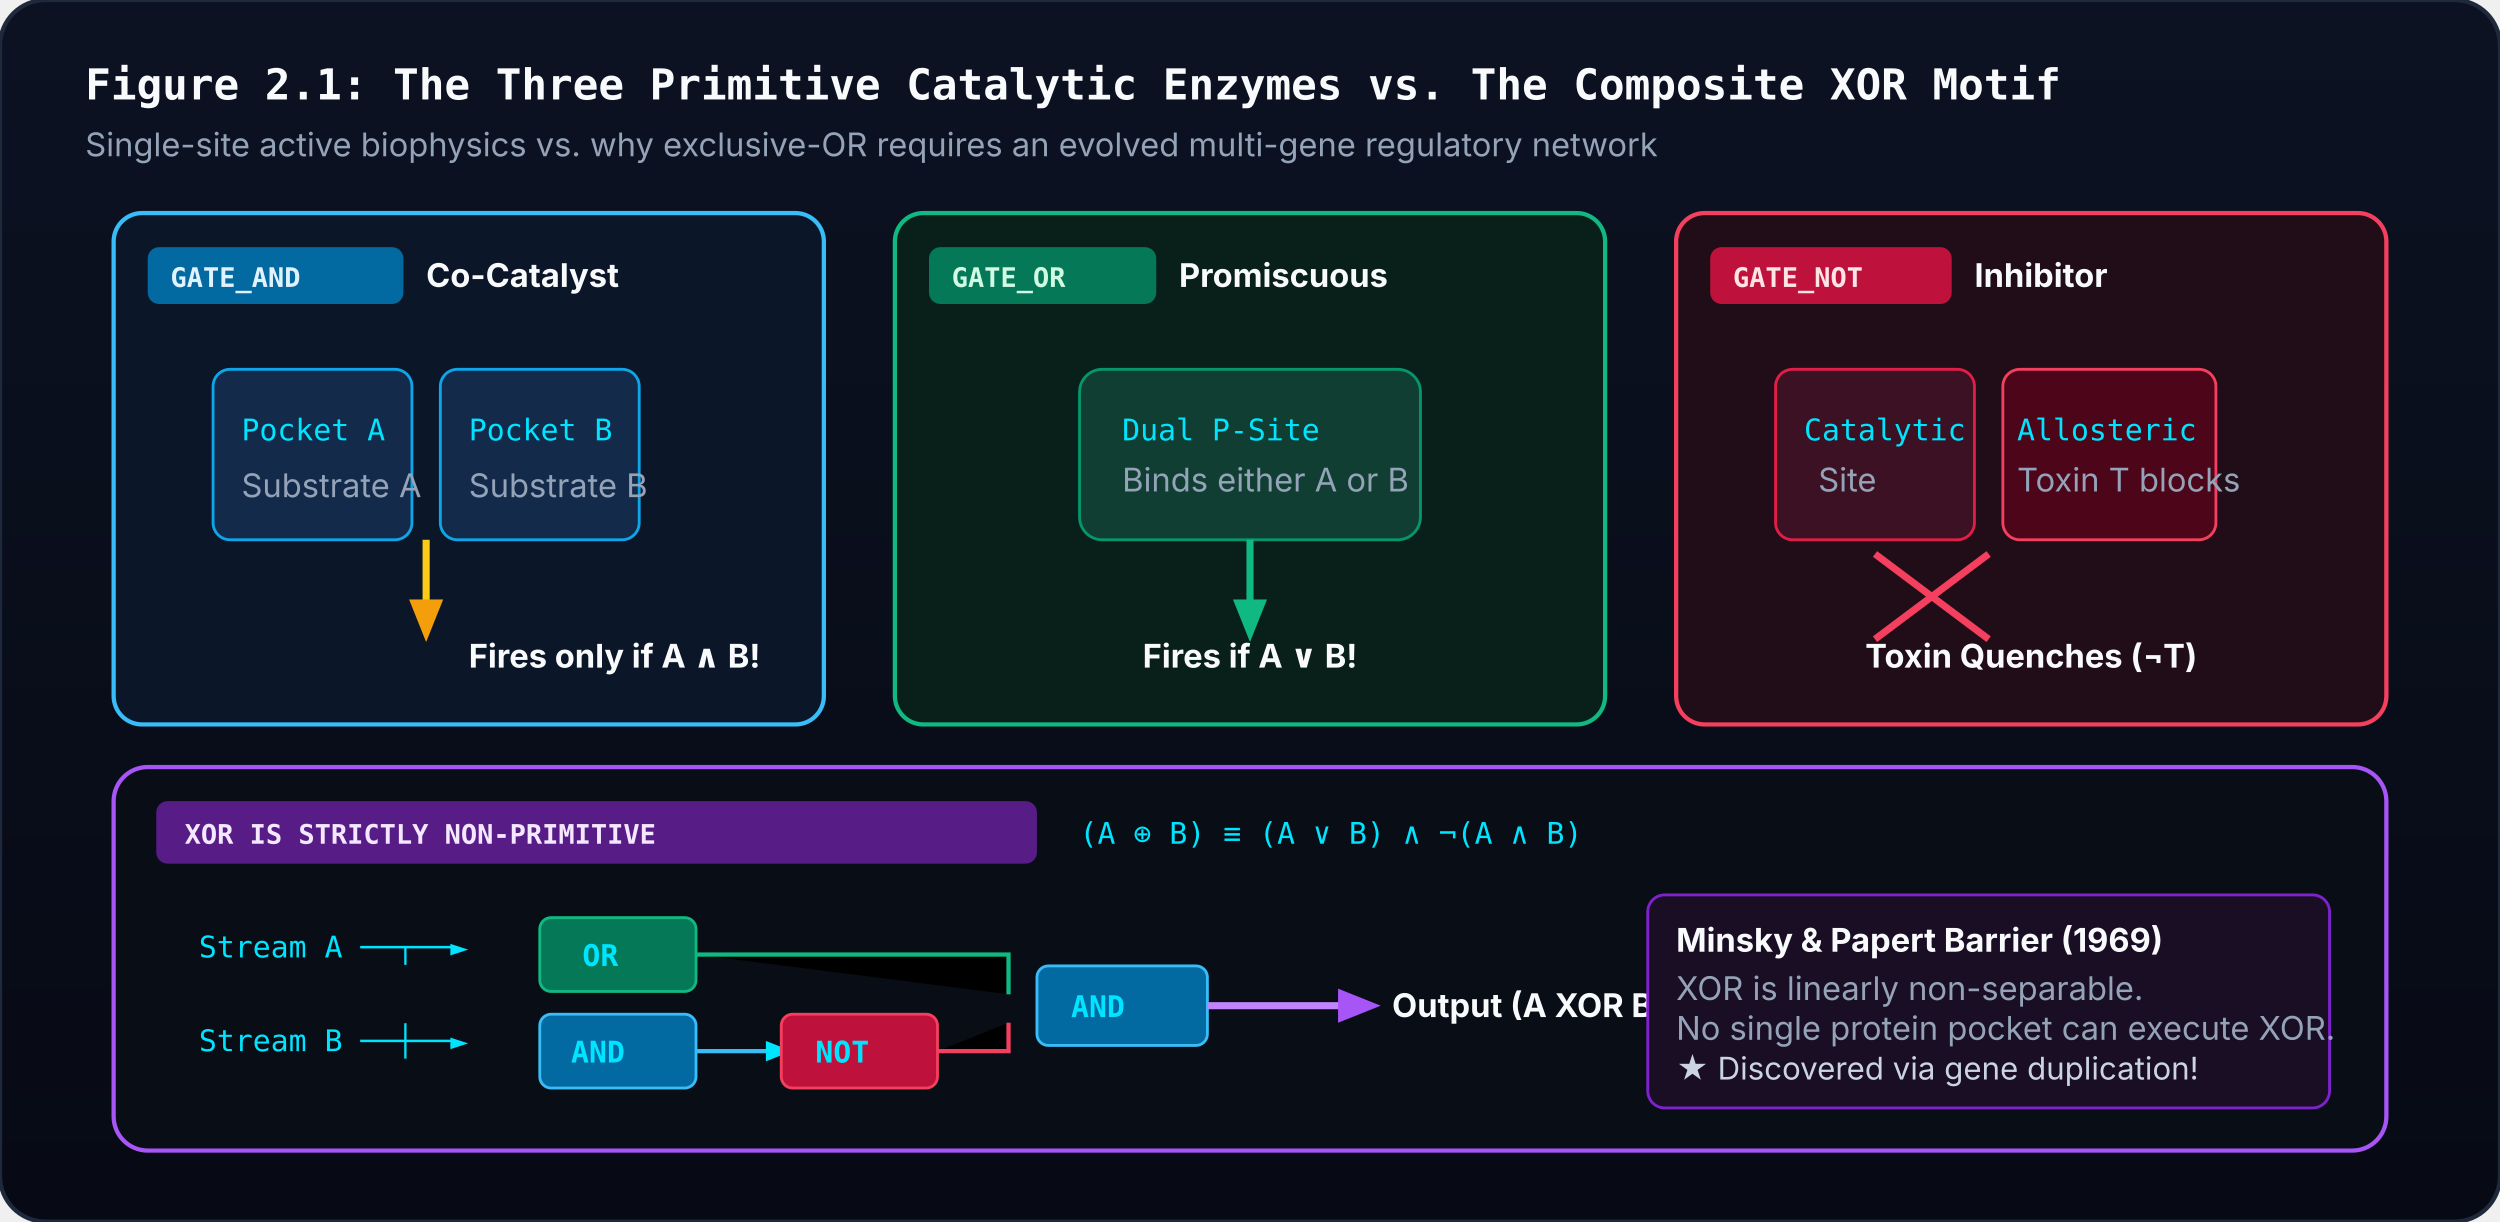
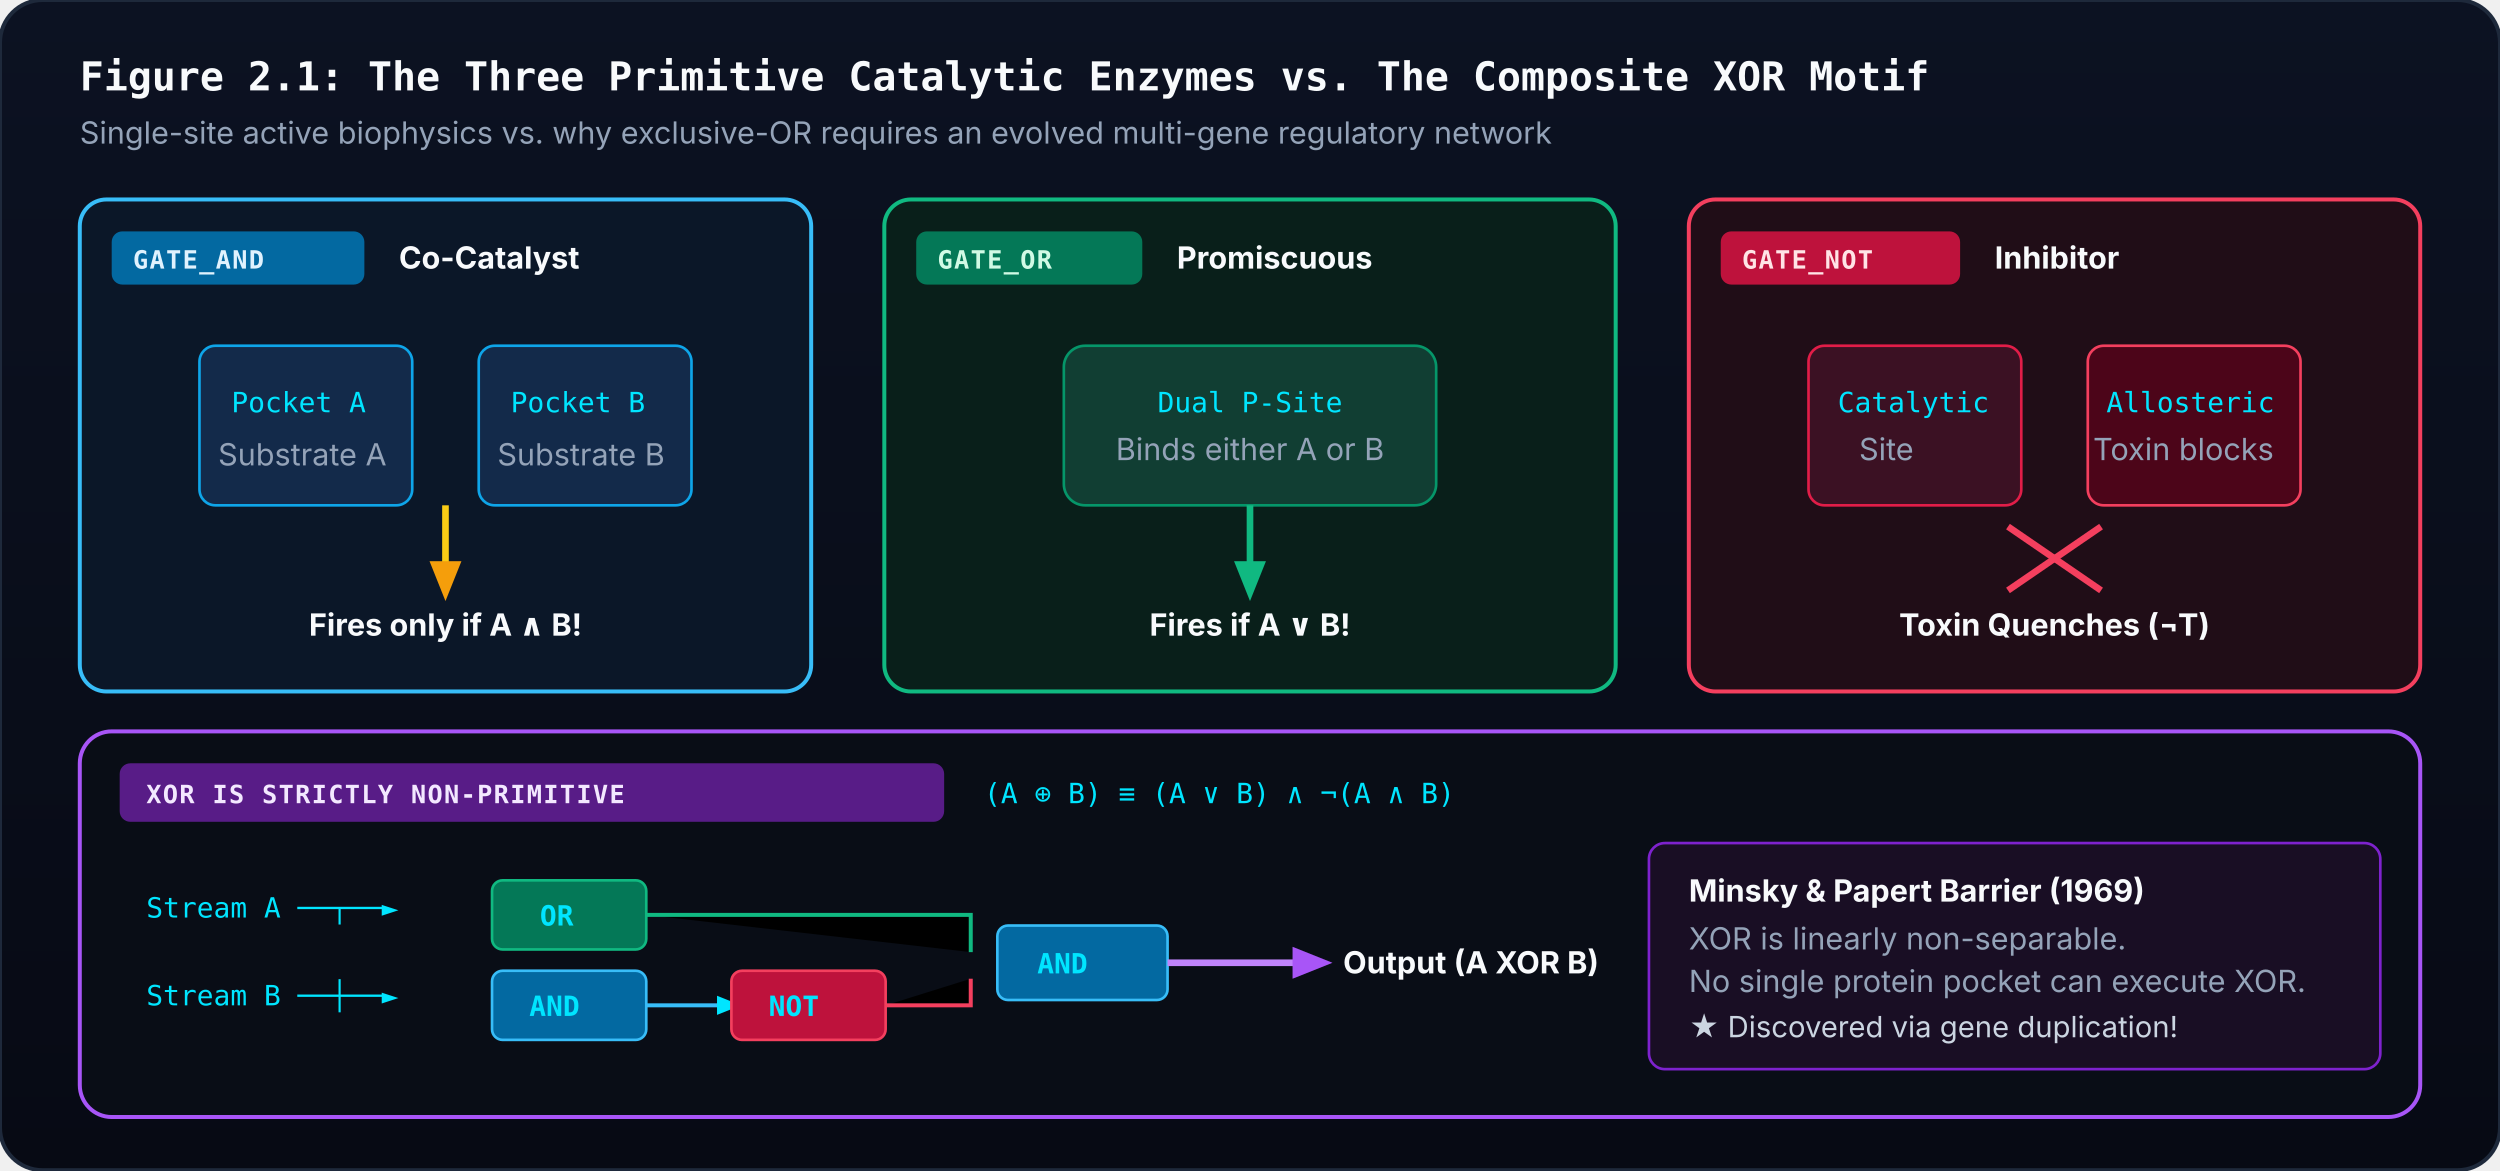
- <svg xmlns="http://www.w3.org/2000/svg" viewBox="0 0 880 430" width="880" height="430" class="w-full h-auto font-sans">
+ <svg xmlns="http://www.w3.org/2000/svg" viewBox="0 0 940 440" width="940" height="440" class="w-full h-auto font-sans">
  <defs>
    <linearGradient id="panelGrad" x1="0%" y1="0%" x2="0%" y2="100%">
      <stop offset="0%" stop-color="#0c1222" />
      <stop offset="100%" stop-color="#070a14" />
    </linearGradient>
    <linearGradient id="cardGrad" x1="0%" y1="0%" x2="0%" y2="100%">
      <stop offset="0%" stop-color="#131c31" />
      <stop offset="100%" stop-color="#0a0f1d" />
    </linearGradient>
    <linearGradient id="cyanGrad" x1="0%" y1="0%" x2="100%" y2="100%">
      <stop offset="0%" stop-color="#00e5ff" />
      <stop offset="100%" stop-color="#0284c7" />
    </linearGradient>
    <linearGradient id="emeraldGrad" x1="0%" y1="0%" x2="100%" y2="100%">
      <stop offset="0%" stop-color="#10b981" />
      <stop offset="100%" stop-color="#047857" />
    </linearGradient>
    <linearGradient id="roseGrad" x1="0%" y1="0%" x2="100%" y2="100%">
      <stop offset="0%" stop-color="#f43f5e" />
      <stop offset="100%" stop-color="#be123c" />
    </linearGradient>
    <linearGradient id="amberGrad" x1="0%" y1="0%" x2="100%" y2="100%">
      <stop offset="0%" stop-color="#f59e0b" />
      <stop offset="100%" stop-color="#b45309" />
    </linearGradient>
    <linearGradient id="purpleGrad" x1="0%" y1="0%" x2="100%" y2="100%">
      <stop offset="0%" stop-color="#a855f7" />
      <stop offset="100%" stop-color="#6b21a8" />
    </linearGradient>
    <marker id="arrow-cyan" viewBox="0 0 10 10" refX="6" refY="5" markerWidth="6" markerHeight="6" orient="auto-start-reverse">
      <path d="M 0 1 L 10 5 L 0 9 z" fill="#00e5ff" />
    </marker>
    <marker id="arrow-emerald" viewBox="0 0 10 10" refX="6" refY="5" markerWidth="6" markerHeight="6" orient="auto-start-reverse">
      <path d="M 0 1 L 10 5 L 0 9 z" fill="#10b981" />
    </marker>
    <marker id="arrow-rose" viewBox="0 0 10 10" refX="6" refY="5" markerWidth="6" markerHeight="6" orient="auto-start-reverse">
      <path d="M 0 1 L 10 5 L 0 9 z" fill="#f43f5e" />
    </marker>
    <marker id="arrow-amber" viewBox="0 0 10 10" refX="6" refY="5" markerWidth="6" markerHeight="6" orient="auto-start-reverse">
      <path d="M 0 1 L 10 5 L 0 9 z" fill="#f59e0b" />
    </marker>
    <marker id="arrow-purple" viewBox="0 0 10 10" refX="6" refY="5" markerWidth="6" markerHeight="6" orient="auto-start-reverse">
      <path d="M 0 1 L 10 5 L 0 9 z" fill="#a855f7" />
    </marker>
    <marker id="arrow-slate" viewBox="0 0 10 10" refX="6" refY="5" markerWidth="6" markerHeight="6" orient="auto-start-reverse">
      <path d="M 0 1 L 10 5 L 0 9 z" fill="#64748b" />
    </marker>
    <filter id="glow-cyan" x="-20%" y="-20%" width="140%" height="140%">
      <feGaussianBlur stdDeviation="3" result="blur" />
      <feComposite in="SourceGraphic" in2="blur" operator="over" />
    </filter>
    <filter id="glow-emerald" x="-20%" y="-20%" width="140%" height="140%">
      <feGaussianBlur stdDeviation="3" result="blur" />
      <feComposite in="SourceGraphic" in2="blur" operator="over" />
    </filter>
  </defs>
  <style>
-     .title { font-family: 'Cascadia Code', Consolas, monospace; font-size: 15px; font-weight: bold; fill: #f8fafc; }
-     .subtitle { font-family: 'Inter', system-ui, sans-serif; font-size: 11.5px; fill: #94a3b8; }
-     .label { font-family: 'Inter', system-ui, sans-serif; font-size: 11px; fill: #cbd5e1; }
-     .label-bold { font-family: 'Inter', system-ui, sans-serif; font-size: 11.5px; font-weight: bold; fill: #f8fafc; }
-     .code { font-family: 'Cascadia Code', Consolas, monospace; font-size: 10.5px; fill: #00e5ff; }
-     .badge { font-family: 'Cascadia Code', Consolas, monospace; font-size: 9.5px; font-weight: bold; }
+     .title { font-family: ui-monospace, 'Cascadia Code', Consolas, 'SF Mono', monospace; font-size: 15px; font-weight: bold; fill: #f8fafc; }
+     .subtitle { font-family: system-ui, -apple-system, 'Inter', sans-serif; font-size: 11.5px; fill: #94a3b8; }
+     .label { font-family: system-ui, -apple-system, 'Inter', sans-serif; font-size: 11px; fill: #cbd5e1; }
+     .label-bold { font-family: system-ui, -apple-system, 'Inter', sans-serif; font-size: 11.5px; font-weight: bold; fill: #f8fafc; }
+     .code { font-family: ui-monospace, 'Cascadia Code', Consolas, 'SF Mono', monospace; font-size: 10.5px; fill: #00e5ff; }
+     .badge { font-family: ui-monospace, 'Cascadia Code', Consolas, 'SF Mono', monospace; font-size: 9.5px; font-weight: bold; letter-spacing: 0.5px; }
  </style>
-   <rect width="880" height="430" rx="16" fill="url(#panelGrad)" stroke="#1e293b" stroke-width="1.5" />
-   <g transform="translate(30, 35)">
+   <rect width="940" height="440" rx="16" fill="url(#panelGrad)" stroke="#1e293b" stroke-width="1.5" />
+   <g transform="translate(30, 34)">
    <text class="title">Figure 2.1: The Three Primitive Catalytic Enzymes vs. The Composite XOR Motif</text>
    <text y="20" class="subtitle">Single-site active biophysics vs. why exclusive-OR requires an evolved multi-gene regulatory network</text>
  </g>
-   <g transform="translate(40, 75)">
-     <rect width="250" height="180" rx="10" fill="#0b1728" stroke="#38bdf8" stroke-width="1.5" />
-     <rect x="12" y="12" width="90" height="20" rx="4" fill="#0369a1" />
+   <g transform="translate(30, 75)">
+     <rect width="275" height="185" rx="10" fill="#0b1728" stroke="#38bdf8" stroke-width="1.5" />
+     <rect x="12" y="12" width="95" height="20" rx="4" fill="#0369a1" />
    <text x="20" y="26" class="badge" fill="#e0f2fe">GATE_AND</text>
-     <text x="110" y="26" class="label-bold" fill="#38bdf8">Co-Catalyst</text>
-     <rect x="35" y="55" width="70" height="60" rx="6" fill="#132a4a" stroke="#0ea5e9" stroke-width="1" />
-     <text x="45" y="80" class="code" font-size="10" fill="#38bdf8">Pocket A</text>
-     <text x="45" y="100" class="subtitle" font-size="9">Substrate A</text>
-     <rect x="115" y="55" width="70" height="60" rx="6" fill="#132a4a" stroke="#0ea5e9" stroke-width="1" />
-     <text x="125" y="80" class="code" font-size="10" fill="#38bdf8">Pocket B</text>
-     <text x="125" y="100" class="subtitle" font-size="9">Substrate B</text>
-     <path d="M 110 115 L 110 145" stroke="#facc15" stroke-width="2.5" marker-end="url(#arrow-amber)" />
-     <text x="125" y="160" class="label-bold" fill="#facc15">Fires only if A ∧ B!</text>
+     <text x="120" y="26" class="label-bold" fill="#38bdf8">Co-Catalyst</text>
+     <rect x="45" y="55" width="80" height="60" rx="6" fill="#132a4a" stroke="#0ea5e9" stroke-width="1" />
+     <text x="57" y="80" class="code" font-size="10" fill="#38bdf8">Pocket A</text>
+     <text x="52" y="100" class="subtitle" font-size="9">Substrate A</text>
+     <rect x="150" y="55" width="80" height="60" rx="6" fill="#132a4a" stroke="#0ea5e9" stroke-width="1" />
+     <text x="162" y="80" class="code" font-size="10" fill="#38bdf8">Pocket B</text>
+     <text x="157" y="100" class="subtitle" font-size="9">Substrate B</text>
+     <path d="M 137.5 115 L 137.5 145" stroke="#facc15" stroke-width="2.5" marker-end="url(#arrow-amber)" />
+     <text x="137.5" y="164" class="label-bold" text-anchor="middle" fill="#facc15">Fires only if A ∧ B!</text>
  </g>
-   <g transform="translate(315, 75)">
-     <rect width="250" height="180" rx="10" fill="#091f1a" stroke="#10b981" stroke-width="1.5" />
-     <rect x="12" y="12" width="80" height="20" rx="4" fill="#047857" />
+   <g transform="translate(332.5, 75)">
+     <rect width="275" height="185" rx="10" fill="#091f1a" stroke="#10b981" stroke-width="1.5" />
+     <rect x="12" y="12" width="85" height="20" rx="4" fill="#047857" />
    <text x="20" y="26" class="badge" fill="#d1fae5">GATE_OR</text>
-     <text x="100" y="26" class="label-bold" fill="#10b981">Promiscuous</text>
-     <rect x="65" y="55" width="120" height="60" rx="8" fill="#113e33" stroke="#059669" stroke-width="1" />
-     <text x="80" y="80" class="code" font-size="10" fill="#4ade80">Dual P-Site</text>
-     <text x="80" y="98" class="subtitle" font-size="9">Binds either A or B</text>
-     <path d="M 125 115 L 125 145" stroke="#10b981" stroke-width="2.5" marker-end="url(#arrow-emerald)" />
-     <text x="125" y="160" class="label-bold" text-anchor="middle" fill="#4ade80">Fires if A ∨ B!</text>
+     <text x="110" y="26" class="label-bold" fill="#10b981">Promiscuous</text>
+     <rect x="67.5" y="55" width="140" height="60" rx="8" fill="#113e33" stroke="#059669" stroke-width="1" />
+     <text x="137.5" y="80" class="code" text-anchor="middle" font-size="10.5" fill="#4ade80">Dual P-Site</text>
+     <text x="137.5" y="98" class="subtitle" text-anchor="middle" font-size="9.5">Binds either A or B</text>
+     <path d="M 137.5 115 L 137.5 145" stroke="#10b981" stroke-width="2.5" marker-end="url(#arrow-emerald)" />
+     <text x="137.5" y="164" class="label-bold" text-anchor="middle" fill="#4ade80">Fires if A ∨ B!</text>
  </g>
-   <g transform="translate(590, 75)">
-     <rect width="250" height="180" rx="10" fill="#200d17" stroke="#f43f5e" stroke-width="1.5" />
-     <rect x="12" y="12" width="85" height="20" rx="4" fill="#be123c" />
+   <g transform="translate(635, 75)">
+     <rect width="275" height="185" rx="10" fill="#200d17" stroke="#f43f5e" stroke-width="1.5" />
+     <rect x="12" y="12" width="90" height="20" rx="4" fill="#be123c" />
    <text x="20" y="26" class="badge" fill="#ffe4e6">GATE_NOT</text>
-     <text x="105" y="26" class="label-bold" fill="#f43f5e">Inhibitor</text>
-     <rect x="35" y="55" width="70" height="60" rx="6" fill="#3b1123" stroke="#e11d48" stroke-width="1" />
-     <text x="45" y="80" class="code" font-size="10" fill="#fb7185">Catalytic</text>
-     <text x="50" y="98" class="subtitle" font-size="9">Site</text>
-     <rect x="115" y="55" width="75" height="60" rx="6" fill="#4c0519" stroke="#f43f5e" stroke-width="1" />
-     <text x="120" y="80" class="code" font-size="10" fill="#fda4af">Allosteric</text>
-     <text x="120" y="98" class="subtitle" font-size="9">Toxin T blocks</text>
-     <line x1="70" y1="120" x2="110" y2="150" stroke="#f43f5e" stroke-width="2.5" />
-     <line x1="110" y1="120" x2="70" y2="150" stroke="#f43f5e" stroke-width="2.5" />
-     <text x="125" y="160" class="label-bold" text-anchor="middle" fill="#fda4af">Toxin Quenches (¬T)</text>
+     <text x="115" y="26" class="label-bold" fill="#f43f5e">Inhibitor</text>
+     <rect x="45" y="55" width="80" height="60" rx="6" fill="#3b1123" stroke="#e11d48" stroke-width="1" />
+     <text x="56" y="80" class="code" font-size="10" fill="#fb7185">Catalytic</text>
+     <text x="64" y="98" class="subtitle" font-size="9">Site</text>
+     <rect x="150" y="55" width="80" height="60" rx="6" fill="#4c0519" stroke="#f43f5e" stroke-width="1" />
+     <text x="157" y="80" class="code" font-size="10" fill="#fda4af">Allosteric</text>
+     <text x="152" y="98" class="subtitle" font-size="9">Toxin blocks</text>
+     <line x1="120" y1="123" x2="155" y2="147" stroke="#f43f5e" stroke-width="2.5" />
+     <line x1="155" y1="123" x2="120" y2="147" stroke="#f43f5e" stroke-width="2.5" />
+     <text x="137.5" y="164" class="label-bold" text-anchor="middle" fill="#fda4af">Toxin Quenches (¬T)</text>
  </g>
-   <g transform="translate(40, 270)">
-     <rect width="800" height="135" rx="12" fill="#090d16" stroke="#a855f7" stroke-width="1.5" />
+   <g transform="translate(30, 275)">
+     <rect width="880" height="145" rx="12" fill="#090d16" stroke="#a855f7" stroke-width="1.5" />
    <rect x="15" y="12" width="310" height="22" rx="4" fill="#581c87" />
    <text x="25" y="27" class="badge" fill="#f3e8ff">XOR IS STRICTLY NON-PRIMITIVE</text>
    <text x="340" y="27" class="code" fill="#c084fc">(A ⊕ B) ≡ (A ∨ B) ∧ ¬(A ∧ B)</text>
-     <g transform="translate(30, 45)">
+     <g transform="translate(25, 48)">
      <text x="0" y="22" class="code" fill="#38bdf8">Stream A ──┬──►</text>
      <text x="0" y="55" class="code" fill="#38bdf8">Stream B ──┼──►</text>
-       <rect x="120" y="8" width="55" height="26" rx="4" fill="#047857" stroke="#10b981" />
-       <text x="135" y="25" class="code" fill="#fff" font-weight="bold">OR</text>
-       <rect x="120" y="42" width="55" height="26" rx="4" fill="#0369a1" stroke="#38bdf8" />
-       <text x="131" y="59" class="code" fill="#fff" font-weight="bold">AND</text>
-       <path d="M 175 55 L 205 55" stroke="#38bdf8" stroke-width="1.5" marker-end="url(#arrow-cyan)" />
-       <rect x="205" y="42" width="55" height="26" rx="4" fill="#be123c" stroke="#f43f5e" />
-       <text x="217" y="59" class="code" fill="#fff" font-weight="bold">NOT</text>
-       <path d="M 175 21 L 285 21 L 285 35" stroke="#10b981" stroke-width="1.5" />
-       <path d="M 260 55 L 285 55 L 285 45" stroke="#f43f5e" stroke-width="1.5" />
-       <rect x="295" y="25" width="60" height="28" rx="4" fill="#0369a1" stroke="#38bdf8" />
-       <text x="307" y="43" class="code" fill="#fff" font-weight="bold">AND</text>
-       <path d="M 355 39 L 410 39" stroke="#c084fc" stroke-width="2.5" marker-end="url(#arrow-purple)" />
-       <text x="420" y="43" class="label-bold" fill="#c084fc">Output (A XOR B)</text>
+       <rect x="130" y="8" width="58" height="26" rx="4" fill="#047857" stroke="#10b981" />
+       <text x="148" y="25" class="code" fill="#fff" font-weight="bold">OR</text>
+       <rect x="130" y="42" width="58" height="26" rx="4" fill="#0369a1" stroke="#38bdf8" />
+       <text x="144" y="59" class="code" fill="#fff" font-weight="bold">AND</text>
+       <path d="M 188 55 L 220 55" stroke="#38bdf8" stroke-width="1.5" marker-end="url(#arrow-cyan)" />
+       <rect x="220" y="42" width="58" height="26" rx="4" fill="#be123c" stroke="#f43f5e" />
+       <text x="234" y="59" class="code" fill="#fff" font-weight="bold">NOT</text>
+       <path d="M 188 21 L 310 21 L 310 35" stroke="#10b981" stroke-width="1.5" />
+       <path d="M 278 55 L 310 55 L 310 45" stroke="#f43f5e" stroke-width="1.5" />
+       <rect x="320" y="25" width="64" height="28" rx="4" fill="#0369a1" stroke="#38bdf8" />
+       <text x="335" y="43" class="code" fill="#fff" font-weight="bold">AND</text>
+       <path d="M 384 39 L 440 39" stroke="#c084fc" stroke-width="2.5" marker-end="url(#arrow-purple)" />
+       <text x="450" y="43" class="label-bold" fill="#c084fc">Output (A XOR B)</text>
    </g>
-     <rect x="540" y="45" width="240" height="75" rx="6" fill="#190e24" stroke="#7e22ce" stroke-width="1" />
-     <text x="550" y="65" class="label-bold" fill="#e9d5ff">Minsky &amp; Papert Barrier (1969)</text>
-     <text x="550" y="82" class="subtitle" font-size="10">XOR is linearly non-separable.</text>
-     <text x="550" y="96" class="subtitle" font-size="10">No single protein pocket can execute XOR.</text>
-     <text x="550" y="110" class="label" font-size="9.5" fill="#facc15">★ Discovered via gene duplication!</text>
+     <rect x="590" y="42" width="275" height="85" rx="6" fill="#190e24" stroke="#7e22ce" stroke-width="1" />
+     <text x="605" y="64" class="label-bold" fill="#e9d5ff">Minsky &amp; Papert Barrier (1969)</text>
+     <text x="605" y="82" class="subtitle" font-size="10.5">XOR is linearly non-separable.</text>
+     <text x="605" y="98" class="subtitle" font-size="10.5">No single protein pocket can execute XOR.</text>
+     <text x="605" y="115" class="label" font-size="10" fill="#facc15">★ Discovered via gene duplication!</text>
  </g>
</svg>
